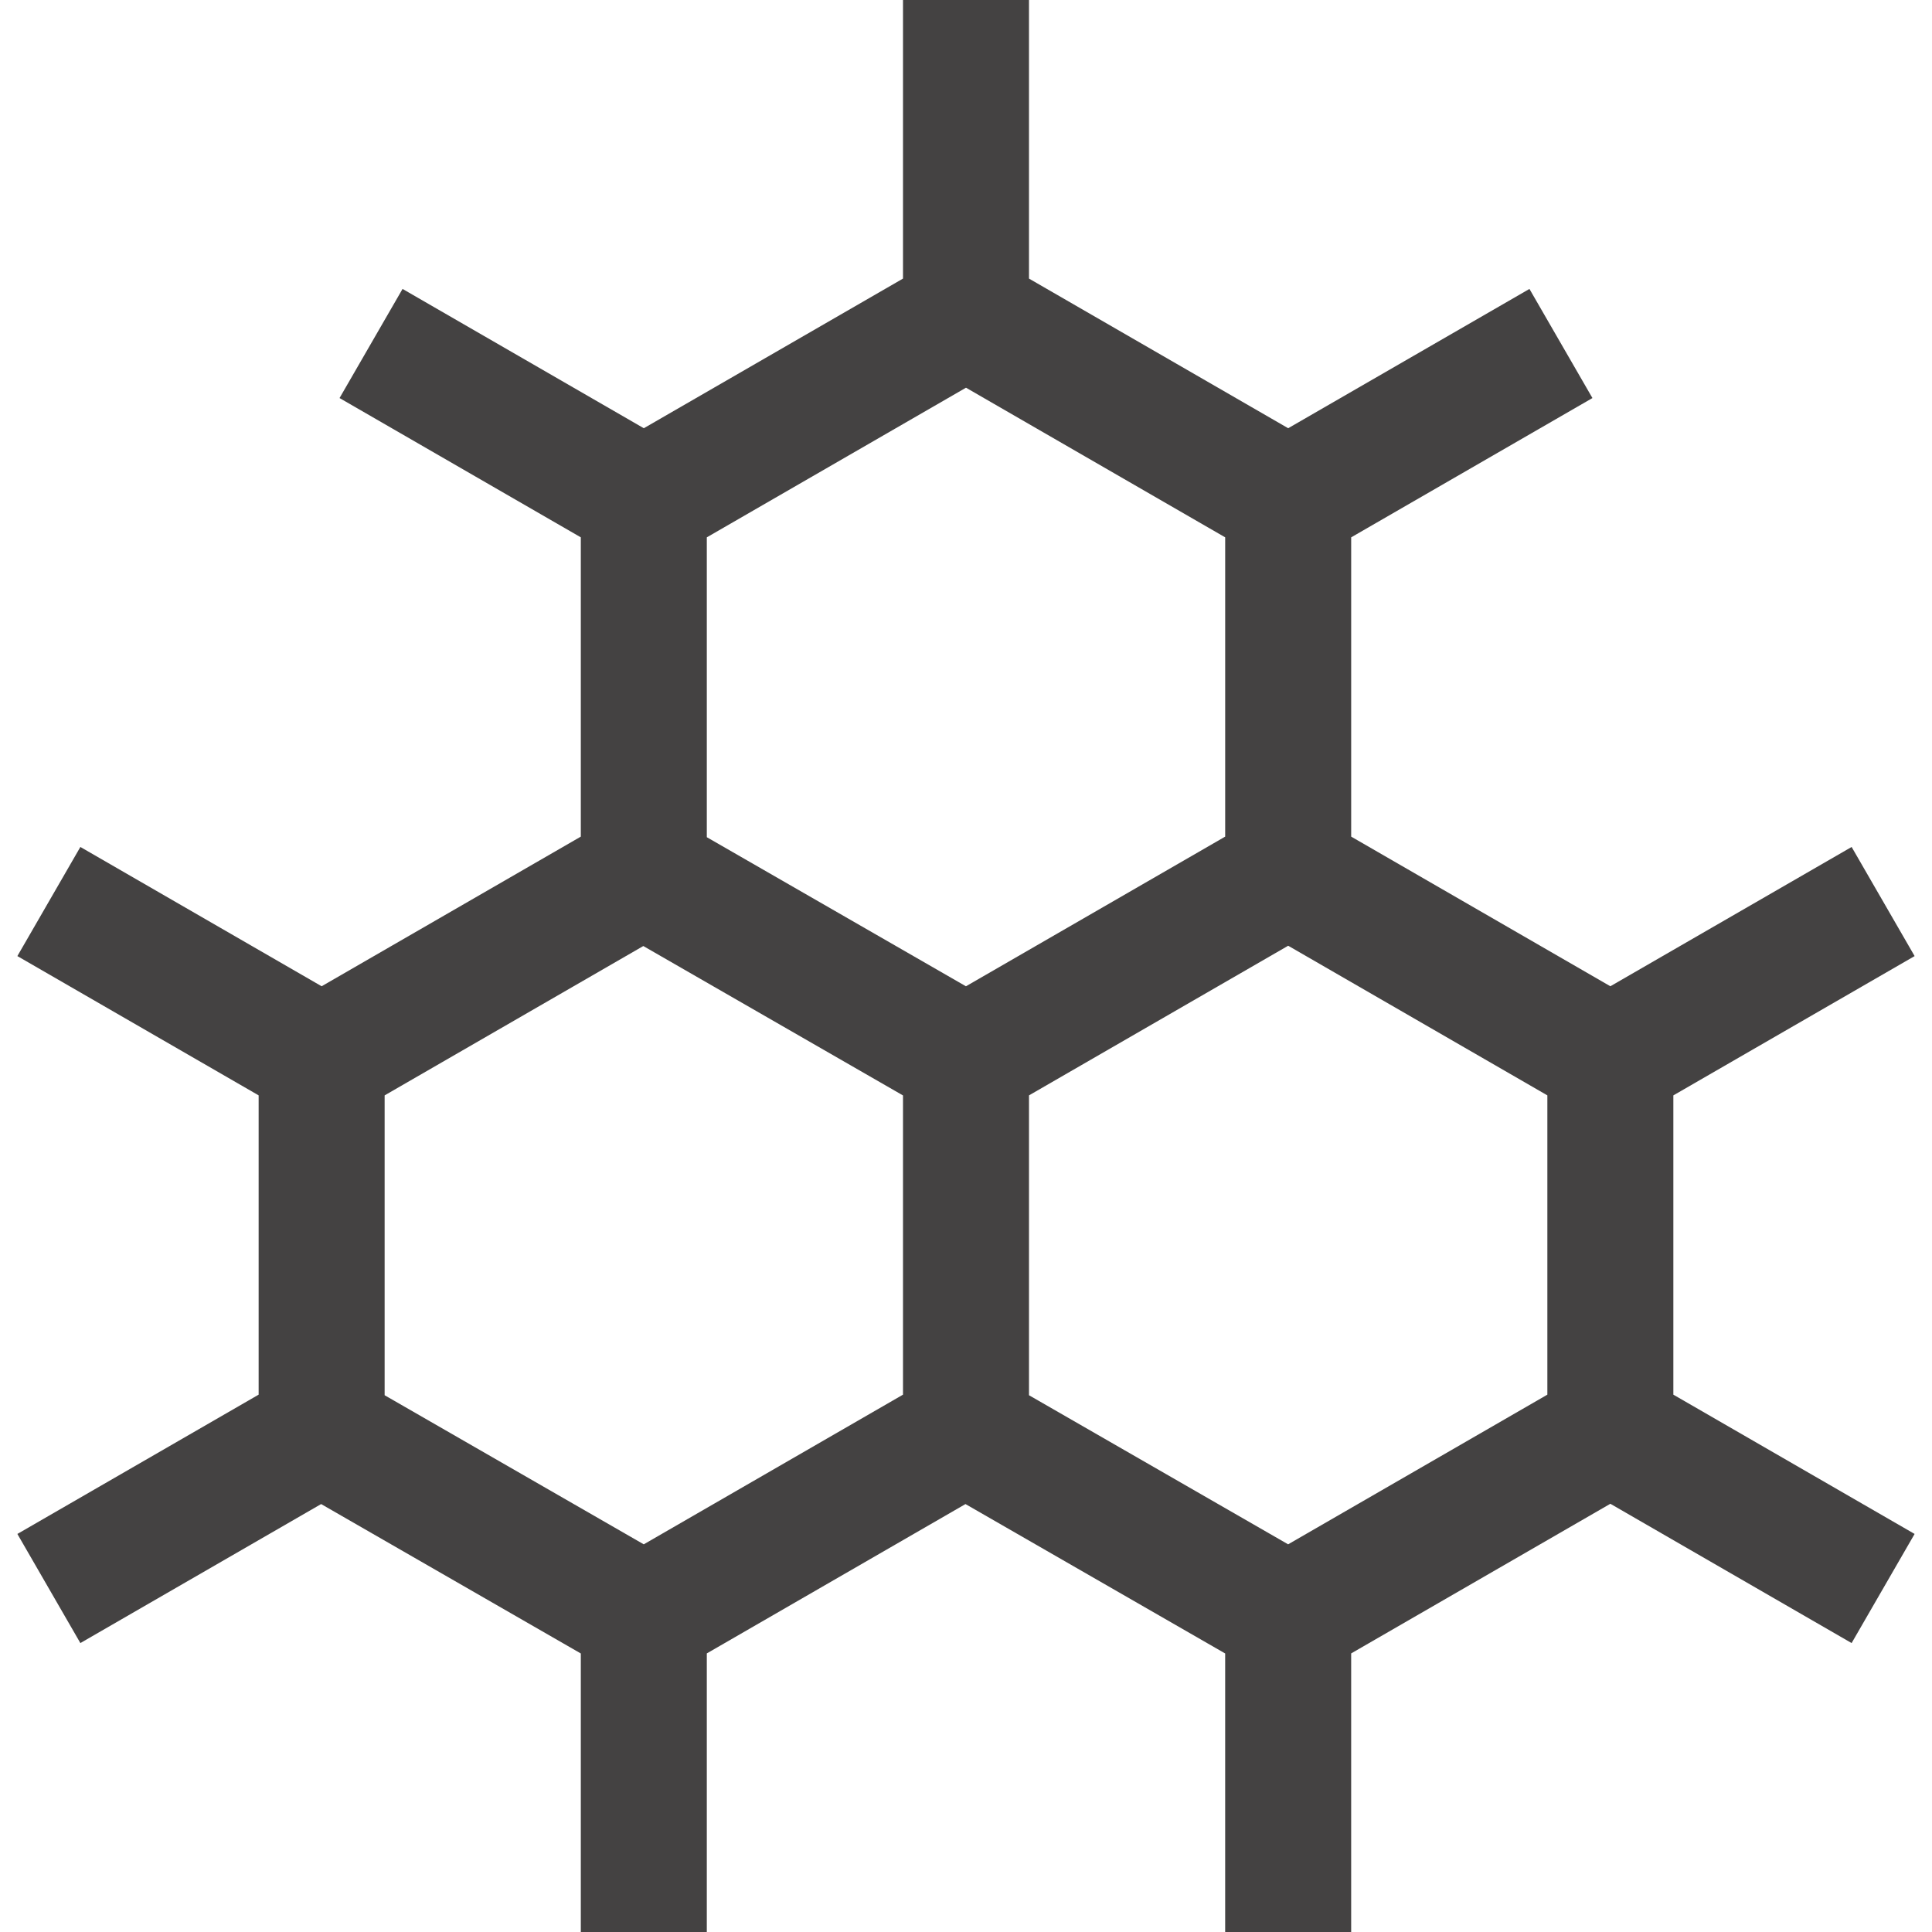
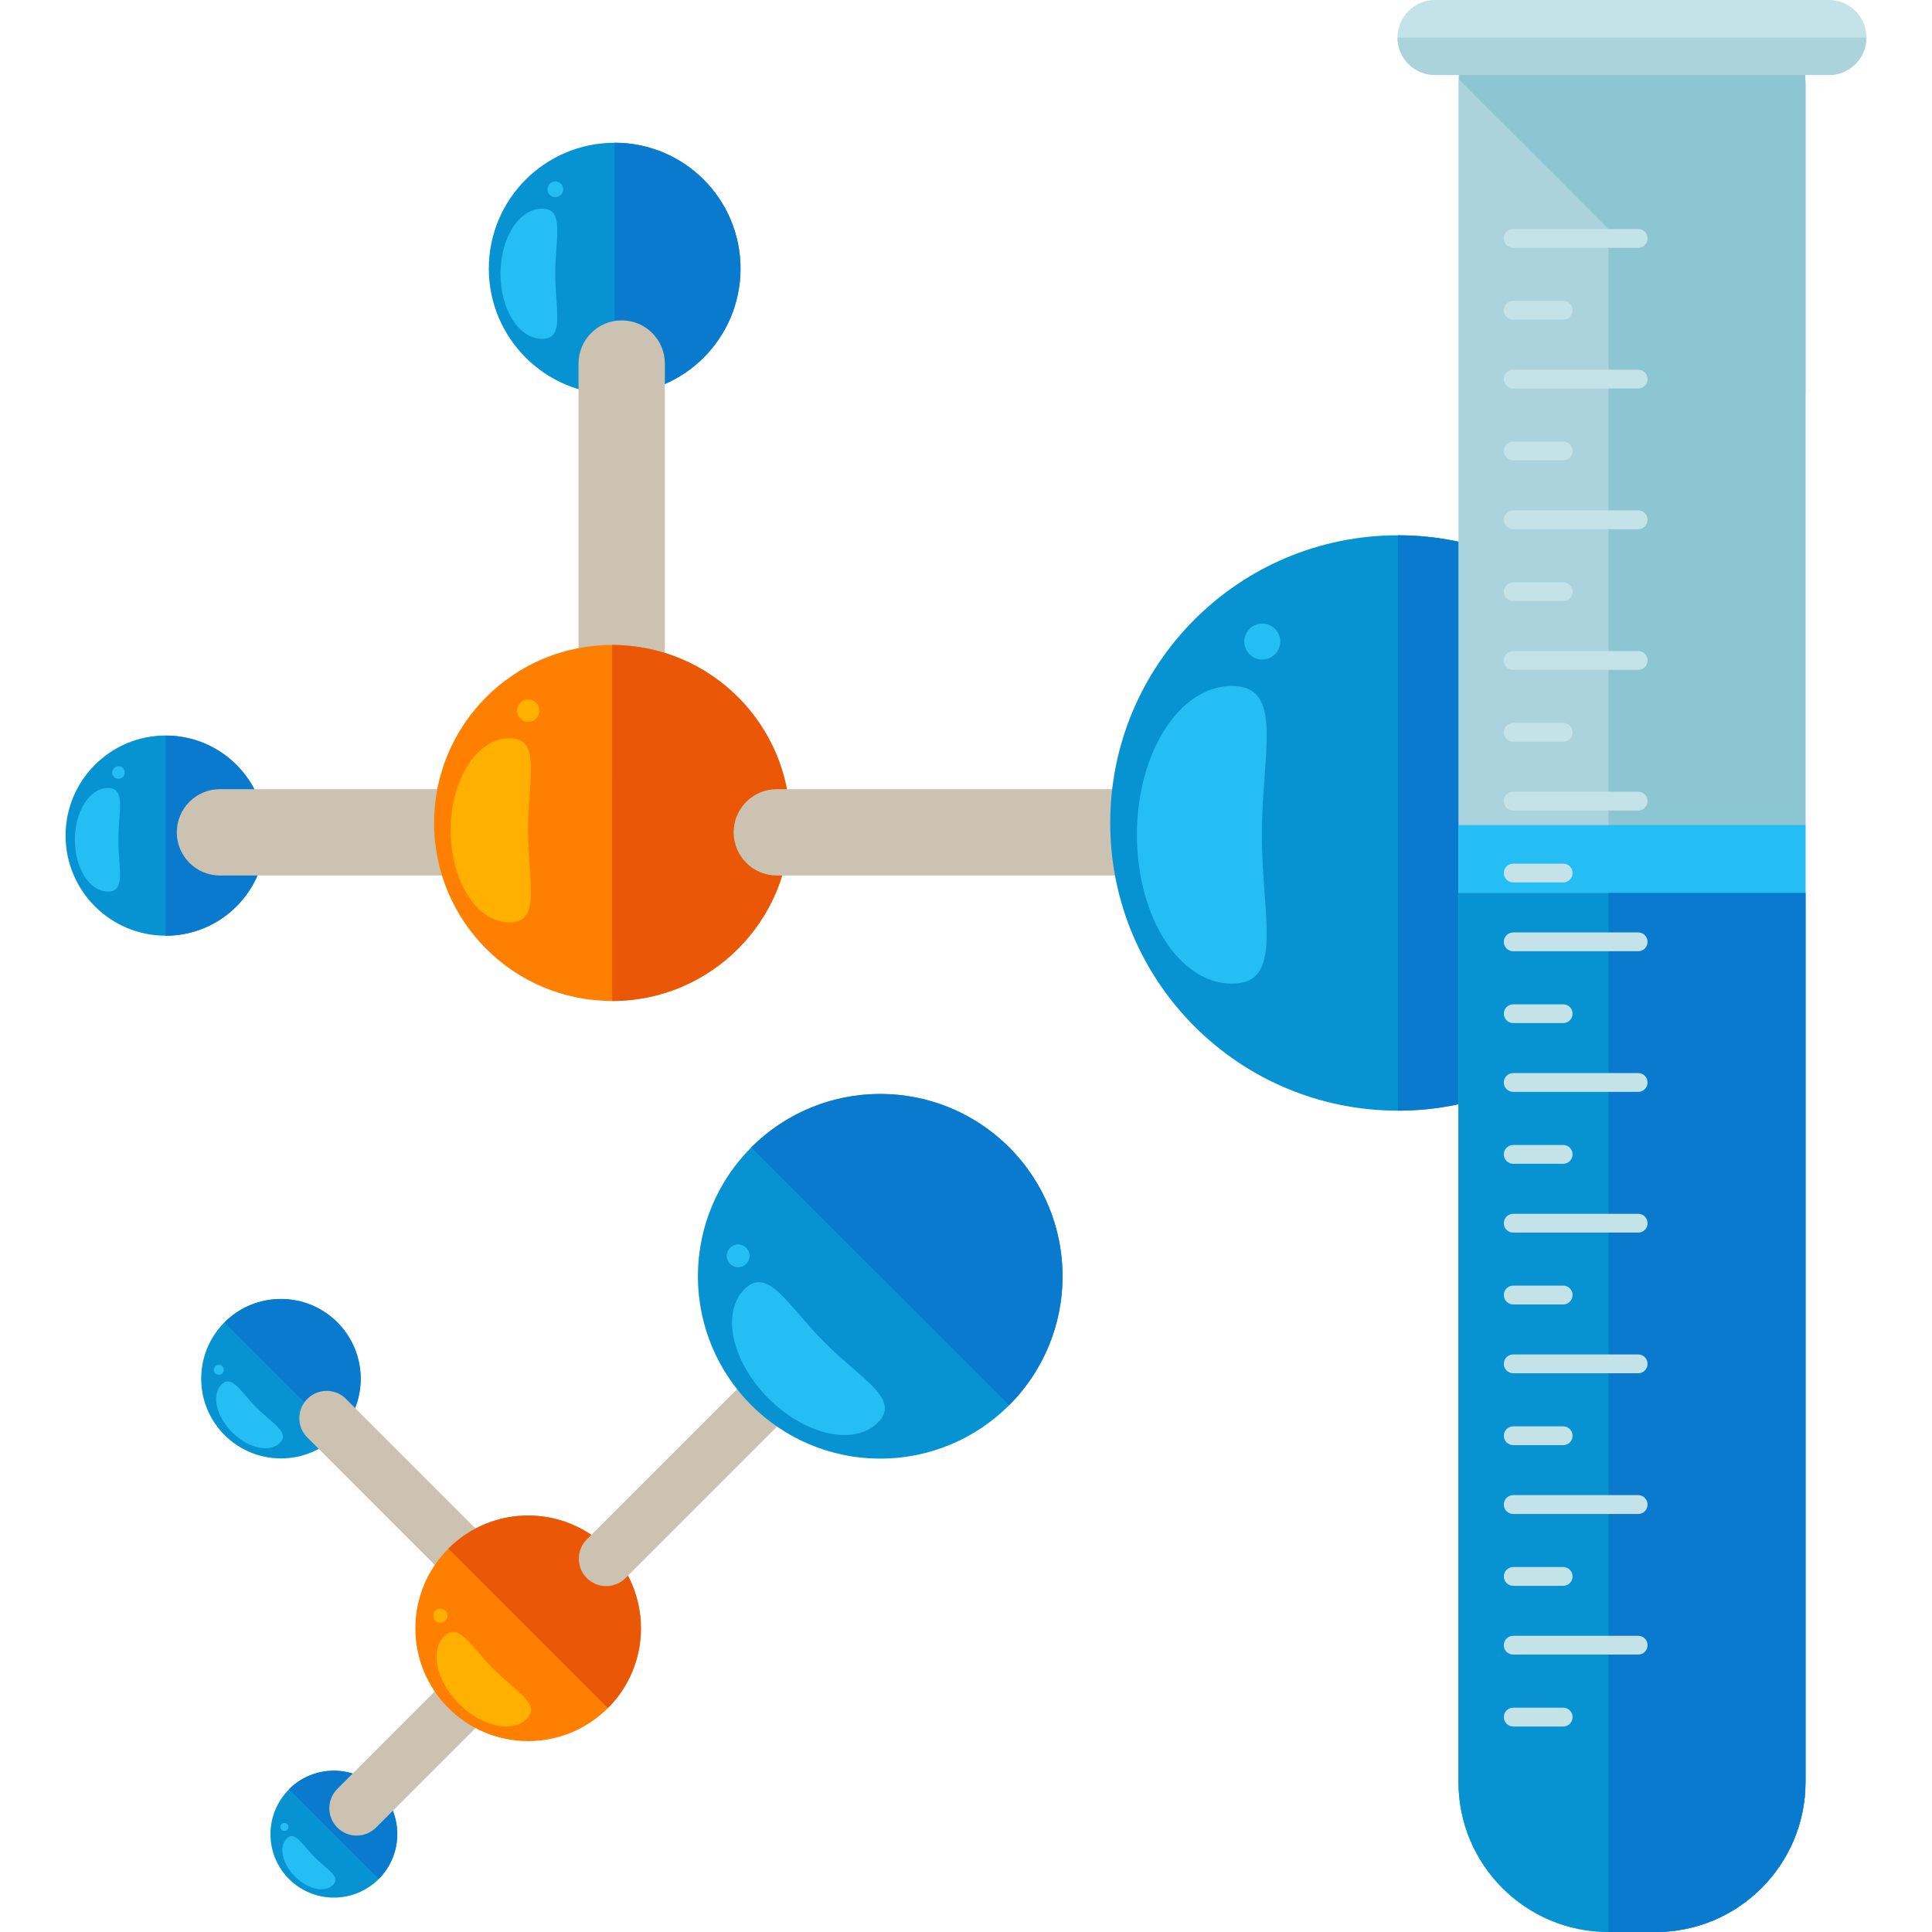
- <svg xmlns="http://www.w3.org/2000/svg" height="800px" width="800px" version="1.1" id="Layer_1" viewBox="0 0 512 512" xml:space="preserve">
-   <path style="fill:#444242;" d="M443.458,290.286l63.937-36.914l-16.696-28.917l-63.937,36.914l-68.686-39.656v-79.311l63.937-36.914  l-16.696-28.917l-63.937,36.914l-68.686-39.657V0h-33.391v73.829l-68.686,39.656L106.68,76.57l-16.696,28.917l63.938,36.915v79.311  l-68.685,39.656l-63.938-36.915L4.604,253.371l63.938,36.914v79.311L4.604,406.512l16.695,28.917l63.803-36.837l68.819,39.595V512  h33.391v-73.829l68.551-39.579l68.819,39.595V512h33.391v-73.829l68.686-39.656l63.937,36.915l16.696-28.917l-63.937-36.915v-79.312  H443.458z M187.313,142.402l68.686-39.656l68.686,39.656v79.311l-68.7,39.664l-68.671-39.51L187.313,142.402L187.313,142.402z   M170.603,409.262l-68.671-39.51v-79.466l68.551-39.578l68.821,39.595v79.294L170.603,409.262z M410.066,369.598l-68.7,39.664  l-68.671-39.511v-79.465l68.686-39.656l63.937,36.914l0,0l4.748,2.741v79.311h0V369.598z" />
+ <svg xmlns="http://www.w3.org/2000/svg" height="800px" width="800px" version="1.1" id="Layer_1" viewBox="0 0 504.123 504.123" xml:space="preserve">
+   <circle style="fill:#0793D1;" cx="43.232" cy="218.033" r="26.12" />
+   <path style="fill:#097ACE;" d="M43.225,191.953c14.431-0.008,26.12,11.674,26.104,26.112c0.016,14.407-11.674,26.096-26.104,26.112" />
+   <g>
+     <path style="fill:#25BEF4;" d="M28.164,205.619c4.766,0.016,2.725,6.057,2.725,13.517c0,7.452,2.032,13.501-2.725,13.509   c-4.758,0-8.633-6.042-8.617-13.501C19.547,211.669,23.398,205.619,28.164,205.619z" />
+     <circle style="fill:#25BEF4;" cx="30.921" cy="201.57" r="1.638" />
+   </g>
+   <path style="fill:#CCC2B2;" d="M205.151,225.138c-2.048,2.048-4.86,3.3-7.971,3.3l-139.784,0.008  c-6.231-0.008-11.264-5.041-11.264-11.264c0-6.215,5.033-11.264,11.264-11.264h139.784c6.215-0.016,11.264,5.049,11.264,11.248  C208.443,220.294,207.183,223.098,205.151,225.138z" />
+   <circle style="fill:#0793D1;" cx="160.386" cy="70.089" r="32.839" />
+   <path style="fill:#097ACE;" d="M160.378,37.242c18.156,0,32.847,14.698,32.847,32.839c0,18.156-14.706,32.847-32.847,32.847" />
+   <g>
+     <path style="fill:#25BEF4;" d="M141.442,54.445c6.002,0.016,3.434,7.617,3.434,16.998s2.568,16.983-3.434,16.983   c-6.002,0-10.847-7.609-10.847-16.991S135.456,54.461,141.442,54.445z" />
+     <circle style="fill:#25BEF4;" cx="144.9" cy="49.388" r="2.048" />
+   </g>
+   <path style="fill:#CCC2B2;" d="M170.193,242.617c-2.048,2.04-4.86,3.293-7.971,3.293c-6.215,0-11.264-5.033-11.264-11.248v-139.8  c0-6.215,5.033-11.264,11.28-11.264c6.199,0,11.248,5.049,11.248,11.264v139.8C173.485,237.757,172.225,240.585,170.193,242.617z" />
+   <circle style="fill:#FF7F00;" cx="159.716" cy="214.741" r="46.45" />
+   <path style="fill:#EA5807;" d="M159.716,168.29c25.663,0.016,46.458,20.795,46.458,46.458  c-0.016,25.647-20.819,46.442-46.442,46.442" />
+   <g>
+     <path style="fill:#FFB000;" d="M132.935,192.622c8.476,0,4.829,10.752,4.829,24.033c0.016,13.273,3.631,24.025-4.844,24.04   c-8.444-0.016-15.321-10.768-15.336-24.04C117.583,203.382,124.459,192.622,132.935,192.622z" />
+     <circle style="fill:#FFB000;" cx="137.834" cy="185.423" r="2.907" />
+   </g>
+   <path style="fill:#CCC2B2;" d="M350.456,225.138c-2.048,2.048-4.86,3.293-7.971,3.3l-139.784,0.008  c-6.215,0-11.264-5.041-11.264-11.264c0-6.215,5.049-11.264,11.264-11.264h139.784c6.231,0,11.264,5.033,11.264,11.264  C353.749,220.294,352.488,223.106,350.456,225.138z" />
+   <circle style="fill:#0793D1;" cx="364.761" cy="214.741" r="75.067" />
+   <path style="fill:#097ACE;" d="M364.753,139.674c41.48,0.008,75.075,33.619,75.075,75.067s-33.619,75.059-75.075,75.067" />
+   <g>
+     <path style="fill:#25BEF4;" d="M321.469,178.995c13.69,0.008,7.798,17.392,7.798,38.841s5.876,38.841-7.814,38.833   c-13.69,0.016-24.797-17.384-24.797-38.833S307.763,178.995,321.469,178.995z" />
+     <path style="fill:#25BEF4;" d="M332.686,164.092c1.827,1.827,1.827,4.789-0.016,6.632c-1.812,1.82-4.781,1.827-6.617,0   c-1.843-1.843-1.827-4.797,0-6.632C327.881,162.257,330.843,162.257,332.686,164.092z" />
+   </g>
+   <circle style="fill:#0793D1;" cx="87.123" cy="478.602" r="16.549" />
+   <path style="fill:#097ACE;" d="M75.41,466.865c6.459-6.467,16.935-6.467,23.402,0c6.459,6.451,6.459,16.927,0,23.41" />
+   <g>
+     <path style="fill:#25BEF4;" d="M74.795,479.736c2.127-2.135,3.923,1.481,7.263,4.836c3.34,3.34,6.971,5.128,4.844,7.263   c-2.135,2.135-6.585,1.166-9.925-2.182C73.63,486.305,72.661,481.879,74.795,479.736z" />
+     <circle style="fill:#25BEF4;" cx="74.212" cy="476.711" r="1.032" />
+   </g>
+   <path style="fill:#CCC2B2;" d="M162.828,409.19c0,1.827-0.709,3.655-2.095,5.049l-62.614,62.637c-2.812,2.781-7.31,2.781-10.09,0  c-2.796-2.788-2.796-7.318,0-10.098l62.614-62.629c2.788-2.788,7.31-2.788,10.09,0C162.119,405.536,162.828,407.363,162.828,409.19z  " />
+   <circle style="fill:#0793D1;" cx="73.307" cy="359.739" r="20.811" />
+   <path style="fill:#097ACE;" d="M58.592,345.064c8.105-8.129,21.291-8.129,29.428,0c8.121,8.121,8.121,21.299,0,29.428" />
+   <g>
+     <path style="fill:#25BEF4;" d="M57.813,361.251c2.694-2.686,4.939,1.875,9.153,6.081c4.183,4.198,8.751,6.459,6.073,9.137   c-2.694,2.694-8.279,1.457-12.477-2.749C56.363,369.522,55.119,363.937,57.813,361.251z" />
+     <circle style="fill:#25BEF4;" cx="57.104" cy="357.431" r="1.3" />
+   </g>
+   <path style="fill:#CCC2B2;" d="M154.998,432.679c0,1.82-0.693,3.655-2.095,5.057c-2.788,2.788-7.31,2.788-10.09,0l-62.614-62.637  c-2.796-2.788-2.796-7.302,0-10.082c2.773-2.788,7.294-2.788,10.075,0l62.629,62.637  C154.305,429.032,154.998,430.852,154.998,432.679z" />
+   <circle style="fill:#FF7F00;" cx="137.811" cy="424.881" r="29.428" />
+   <path style="fill:#EA5807;" d="M117.008,404.07c11.492-11.492,30.121-11.492,41.614,0c11.492,11.5,11.508,30.129,0,41.622" />
+   <g>
+     <path style="fill:#FFB000;" d="M115.905,426.977c3.797-3.797,6.987,2.647,12.942,8.602c5.939,5.939,12.383,9.129,8.602,12.934   c-3.797,3.789-11.689,2.056-17.644-3.891C113.857,438.666,112.1,430.773,115.905,426.977z" />
+     <circle style="fill:#FFB000;" cx="114.92" cy="421.573" r="1.843" />
+   </g>
+   <path style="fill:#CCC2B2;" d="M227.923,344.088c0,1.82-0.693,3.647-2.079,5.049l-62.629,62.637c-2.788,2.788-7.31,2.788-10.09,0  c-2.788-2.788-2.788-7.31,0-10.09l62.629-62.629c2.796-2.788,7.31-2.788,10.09,0C227.23,340.441,227.923,342.26,227.923,344.088z" />
+   <circle style="fill:#0793D1;" cx="229.687" cy="333.021" r="47.577" />
+   <path style="fill:#097ACE;" d="M196.045,299.386c18.582-18.566,48.695-18.566,67.277,0c18.55,18.574,18.566,48.695,0,67.269" />
+   <g>
+     <path style="fill:#25BEF4;" d="M194.272,336.392c6.136-6.12,11.296,4.301,20.89,13.911c9.594,9.61,20.031,14.769,13.895,20.897   c-6.12,6.136-18.889,3.324-28.507-6.286C190.948,355.304,188.121,342.544,194.272,336.392z" />
+     <circle style="fill:#25BEF4;" cx="192.61" cy="327.68" r="2.97" />
+   </g>
+   <path style="fill:#ABD3DD;" d="M471.107,464.967c0,21.63-17.542,39.156-39.14,39.156h-12.249c-21.63,0-39.156-17.526-39.156-39.156  V22.024C380.562,0.41,398.088,0,419.718,0h12.249c21.599,0,39.14,0.41,39.14,22.024V464.967z" />
+   <path style="fill:#8DC6D3;" d="M419.718,0h12.249c21.599,0,39.14,0.41,39.14,22.024v442.943c0,21.63-17.542,39.156-39.14,39.156  h-12.249" />
+   <path style="fill:#25BEF4;" d="M380.562,215.292v249.675c0,21.63,17.526,39.156,39.156,39.156h12.249  c21.599,0,39.14-17.526,39.14-39.156V215.292H380.562z" />
+   <path style="fill:#0793D1;" d="M380.562,464.967c0,21.63,17.526,39.156,39.156,39.156h12.249c21.599,0,39.14-17.526,39.14-39.156  V233.015h-90.545V464.967z" />
+   <path style="fill:#097ACE;" d="M419.718,504.123h12.249c21.599,0,39.14-17.526,39.14-39.156V233.015h-51.381v271.108H419.718z" />
+   <path style="fill:#8DC6D3;" d="M466.948,106.953l4.151-4.151V22.024C471.099,0.41,453.557,0,431.959,0H419.71  c-21.142,0-38.235,0.528-39.014,20.732L466.948,106.953z" />
+   <path style="fill:#C4E3E8;" d="M487.01,9.783c0,5.411-4.372,9.791-9.783,9.791H374.441c-5.404,0-9.783-4.387-9.783-9.791l0,0  c0-5.396,4.387-9.783,9.783-9.783h102.786C482.639,0,487.01,4.395,487.01,9.783L487.01,9.783z" />
+   <path style="fill:#ABD3DD;" d="M487.01,9.783L487.01,9.783c0,5.411-4.372,9.791-9.783,9.791H374.441  c-5.404,0-9.783-4.387-9.783-9.791l0,0" />
+   <g>
+     <path style="fill:#C4E3E8;" d="M429.903,62.204c0,1.363-1.079,2.458-2.434,2.458H394.85c-1.371,0-2.458-1.095-2.458-2.458l0,0   c0-1.355,1.095-2.442,2.458-2.442h32.618C428.824,59.77,429.903,60.857,429.903,62.204L429.903,62.204z" />
+     <path style="fill:#C4E3E8;" d="M410.337,80.959c0,1.363-1.095,2.45-2.434,2.45h-13.044c-1.371,0-2.458-1.087-2.458-2.45l0,0   c0-1.355,1.095-2.442,2.458-2.442h13.044C409.242,78.525,410.337,79.604,410.337,80.959L410.337,80.959z" />
+     <path style="fill:#C4E3E8;" d="M429.903,98.918c0,1.363-1.079,2.45-2.434,2.45H394.85c-1.371,0-2.458-1.087-2.458-2.45l0,0   c0-1.363,1.095-2.45,2.458-2.45h32.618C428.824,96.469,429.903,97.556,429.903,98.918L429.903,98.918z" />
+     <path style="fill:#C4E3E8;" d="M410.337,117.665c0,1.363-1.095,2.458-2.434,2.458h-13.044c-1.371,0-2.458-1.103-2.458-2.458l0,0   c0-1.355,1.095-2.442,2.458-2.442h13.044C409.242,115.232,410.337,116.319,410.337,117.665L410.337,117.665z" />
+     <path style="fill:#C4E3E8;" d="M429.903,135.625c0,1.355-1.079,2.458-2.434,2.458H394.85c-1.371,0-2.458-1.111-2.458-2.458l0,0   c0-1.355,1.095-2.45,2.458-2.45h32.618C428.824,133.175,429.903,134.27,429.903,135.625L429.903,135.625z" />
+     <path style="fill:#C4E3E8;" d="M410.337,154.38c0,1.378-1.095,2.45-2.434,2.45h-13.044c-1.371,0-2.458-1.071-2.458-2.45l0,0   c0-1.355,1.095-2.426,2.458-2.426h13.044C409.242,151.954,410.337,153.025,410.337,154.38L410.337,154.38z" />
+     <path style="fill:#C4E3E8;" d="M429.903,172.331c0,1.371-1.079,2.45-2.434,2.45H394.85c-1.371,0-2.458-1.079-2.458-2.45l0,0   c0-1.355,1.095-2.442,2.458-2.442h32.618C428.824,169.889,429.903,170.976,429.903,172.331L429.903,172.331z" />
+     <path style="fill:#C4E3E8;" d="M410.337,191.086c0,1.355-1.095,2.458-2.434,2.458h-13.044c-1.371,0-2.458-1.111-2.458-2.458l0,0   c0-1.355,1.095-2.45,2.458-2.45h13.044C409.242,188.637,410.337,189.731,410.337,191.086L410.337,191.086z" />
+     <path style="fill:#C4E3E8;" d="M429.903,209.038c0,1.363-1.079,2.458-2.434,2.458H394.85c-1.371,0-2.458-1.103-2.458-2.458l0,0   c0-1.355,1.095-2.45,2.458-2.45h32.618C428.824,206.596,429.903,207.683,429.903,209.038L429.903,209.038z" />
+     <path style="fill:#C4E3E8;" d="M410.337,227.793c0,1.355-1.095,2.458-2.434,2.458h-13.044c-1.371,0-2.458-1.111-2.458-2.458l0,0   c0-1.331,1.095-2.442,2.458-2.442h13.044C409.242,225.351,410.337,226.462,410.337,227.793L410.337,227.793z" />
+     <path style="fill:#C4E3E8;" d="M429.903,245.76c0,1.347-1.079,2.45-2.434,2.45H394.85c-1.371,0-2.458-1.103-2.458-2.45l0,0   c0-1.363,1.095-2.458,2.458-2.458h32.618C428.824,243.31,429.903,244.397,429.903,245.76L429.903,245.76z" />
+     <path style="fill:#C4E3E8;" d="M410.337,264.499c0,1.363-1.095,2.458-2.434,2.458h-13.044c-1.371,0-2.458-1.103-2.458-2.458l0,0   c0-1.355,1.095-2.442,2.458-2.442h13.044C409.242,262.065,410.337,263.144,410.337,264.499L410.337,264.499z" />
+     <path style="fill:#C4E3E8;" d="M429.903,282.451c0,1.363-1.079,2.458-2.434,2.458H394.85c-1.371,0-2.458-1.095-2.458-2.458l0,0   c0-1.363,1.095-2.45,2.458-2.45h32.618C428.824,280.009,429.903,281.096,429.903,282.451L429.903,282.451z" />
+     <path style="fill:#C4E3E8;" d="M410.337,301.221c0,1.355-1.095,2.45-2.434,2.45h-13.044c-1.371,0-2.458-1.095-2.458-2.45l0,0   c0-1.363,1.095-2.458,2.458-2.458h13.044C409.242,298.772,410.337,299.859,410.337,301.221L410.337,301.221z" />
+     <path style="fill:#C4E3E8;" d="M429.903,319.173c0,1.363-1.079,2.45-2.434,2.45H394.85c-1.371,0-2.458-1.087-2.458-2.45l0,0   c0-1.355,1.095-2.45,2.458-2.45h32.618C428.824,316.723,429.903,317.818,429.903,319.173L429.903,319.173z" />
+     <path style="fill:#C4E3E8;" d="M410.337,337.912c0,1.363-1.095,2.458-2.434,2.458h-13.044c-1.371,0-2.458-1.095-2.458-2.458l0,0   c0-1.363,1.095-2.45,2.458-2.45h13.044C409.242,335.47,410.337,336.557,410.337,337.912L410.337,337.912z" />
+     <path style="fill:#C4E3E8;" d="M429.903,355.872c0,1.355-1.079,2.458-2.434,2.458H394.85c-1.371,0-2.458-1.103-2.458-2.458l0,0   c0-1.347,1.095-2.45,2.458-2.45h32.618C428.824,353.422,429.903,354.525,429.903,355.872L429.903,355.872z" />
+     <path style="fill:#C4E3E8;" d="M410.337,374.634c0,1.363-1.095,2.45-2.434,2.45h-13.044c-1.371,0-2.458-1.087-2.458-2.45l0,0   c0-1.355,1.095-2.45,2.458-2.45h13.044C409.242,372.185,410.337,373.28,410.337,374.634L410.337,374.634z" />
+     <path style="fill:#C4E3E8;" d="M429.903,392.586c0,1.355-1.079,2.458-2.434,2.458H394.85c-1.371,0-2.458-1.103-2.458-2.458l0,0   c0-1.355,1.095-2.458,2.458-2.458h32.618C428.824,390.128,429.903,391.231,429.903,392.586L429.903,392.586z" />
+     <path style="fill:#C4E3E8;" d="M410.337,411.341c0,1.363-1.095,2.45-2.434,2.45h-13.044c-1.371,0-2.458-1.087-2.458-2.45l0,0   c0-1.355,1.095-2.45,2.458-2.45h13.044C409.242,408.891,410.337,409.986,410.337,411.341L410.337,411.341z" />
+     <path style="fill:#C4E3E8;" d="M429.903,429.292c0,1.355-1.079,2.442-2.434,2.442H394.85c-1.371,0-2.458-1.087-2.458-2.442l0,0   c0-1.363,1.095-2.45,2.458-2.45h32.618C428.824,426.843,429.903,427.93,429.903,429.292L429.903,429.292z" />
+     <path style="fill:#C4E3E8;" d="M410.337,448.047c0,1.355-1.095,2.458-2.434,2.458h-13.044c-1.371,0-2.458-1.103-2.458-2.458l0,0   c0-1.355,1.095-2.458,2.458-2.458h13.044C409.242,445.59,410.337,446.692,410.337,448.047L410.337,448.047z" />
+   </g>
</svg>
